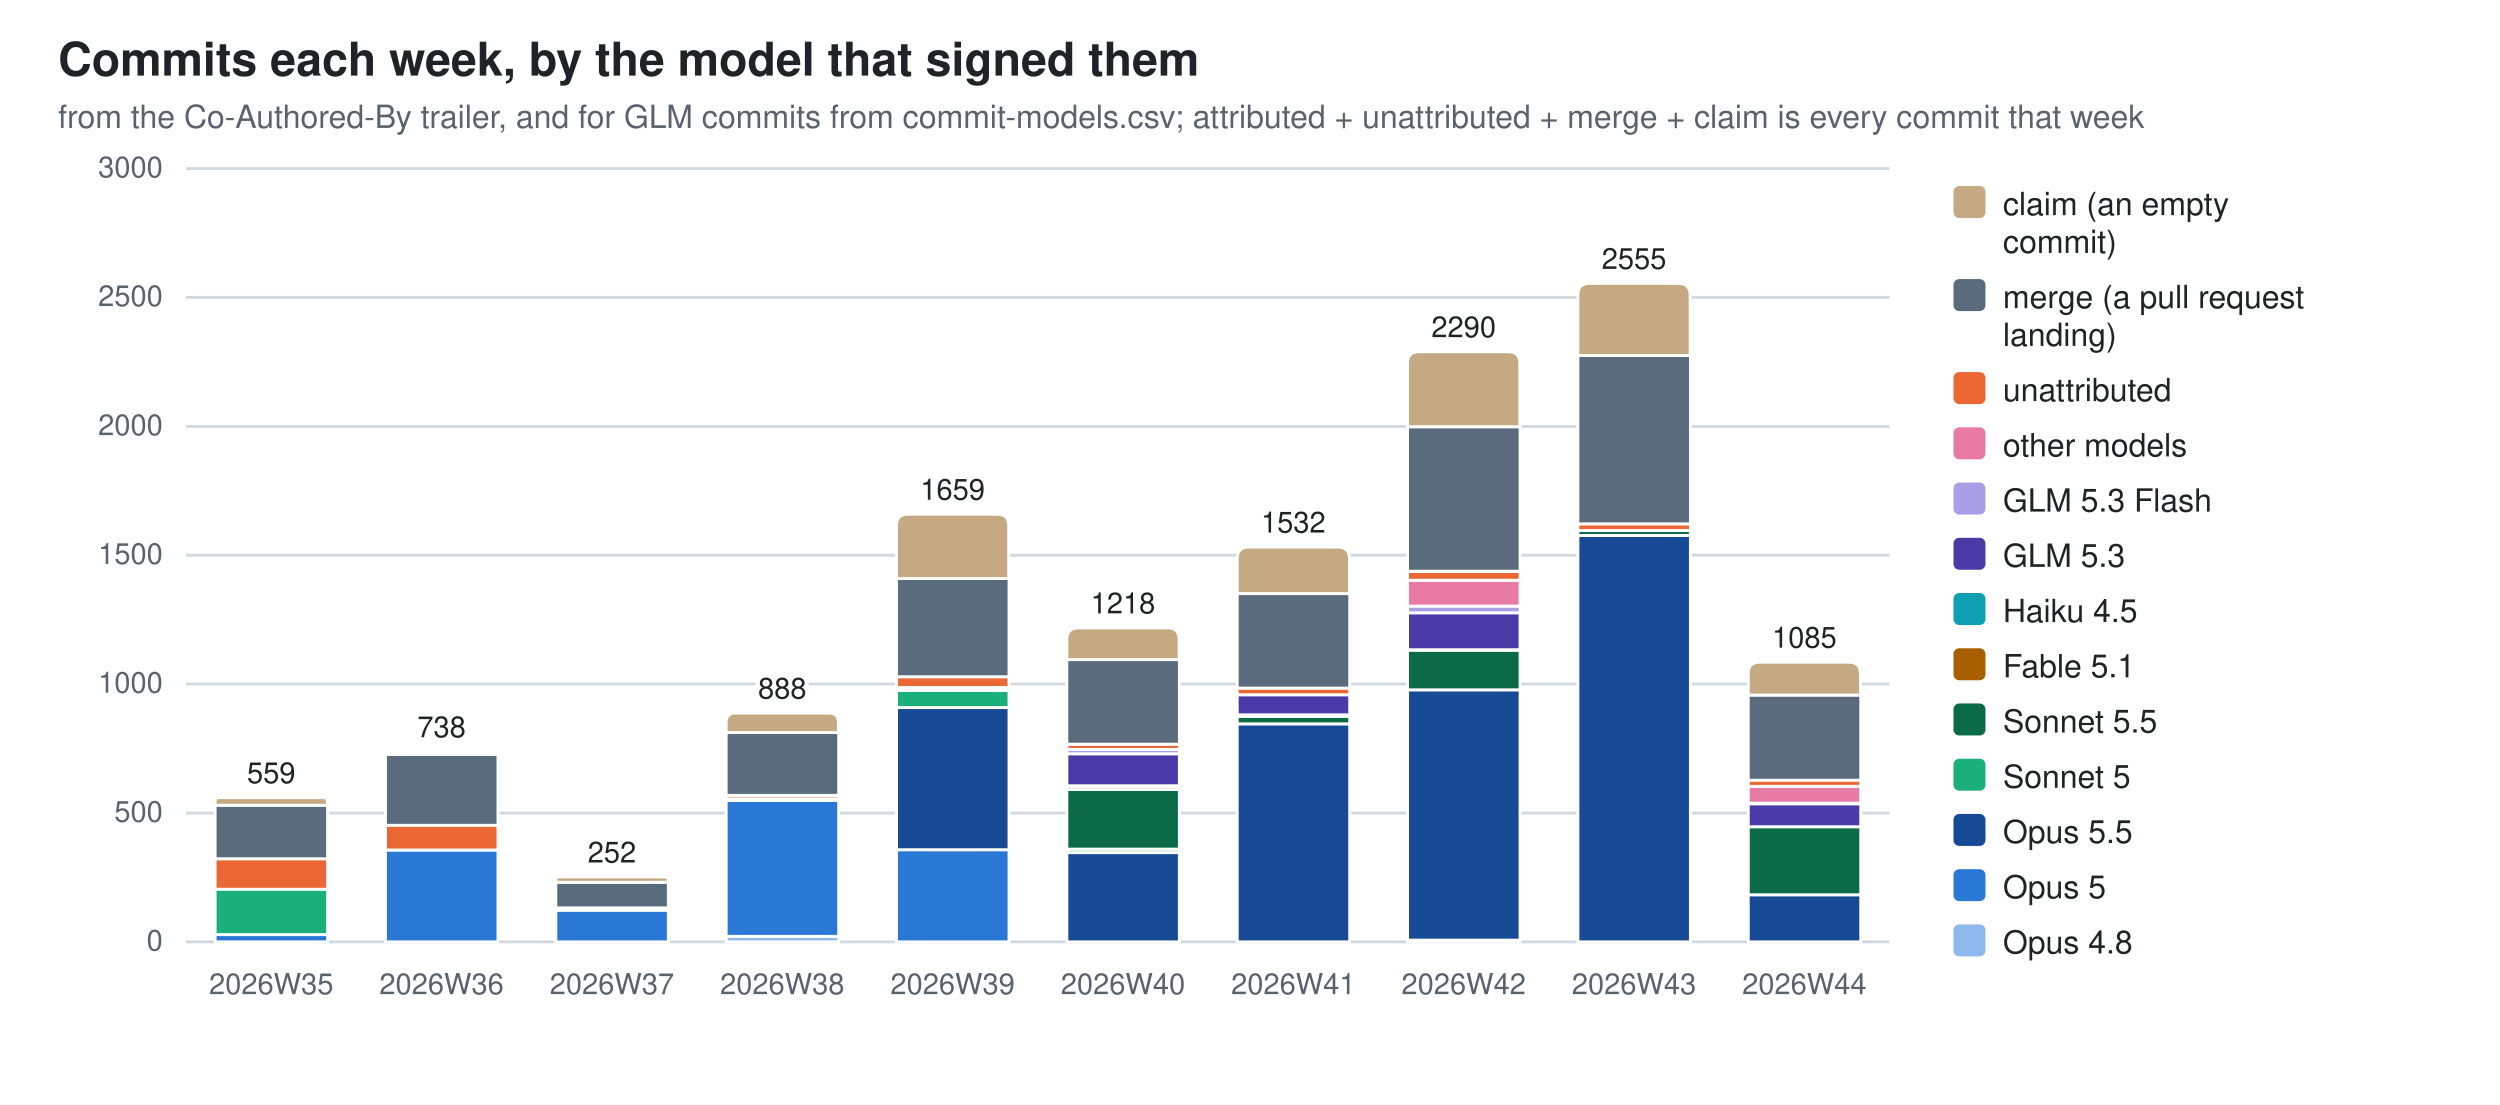
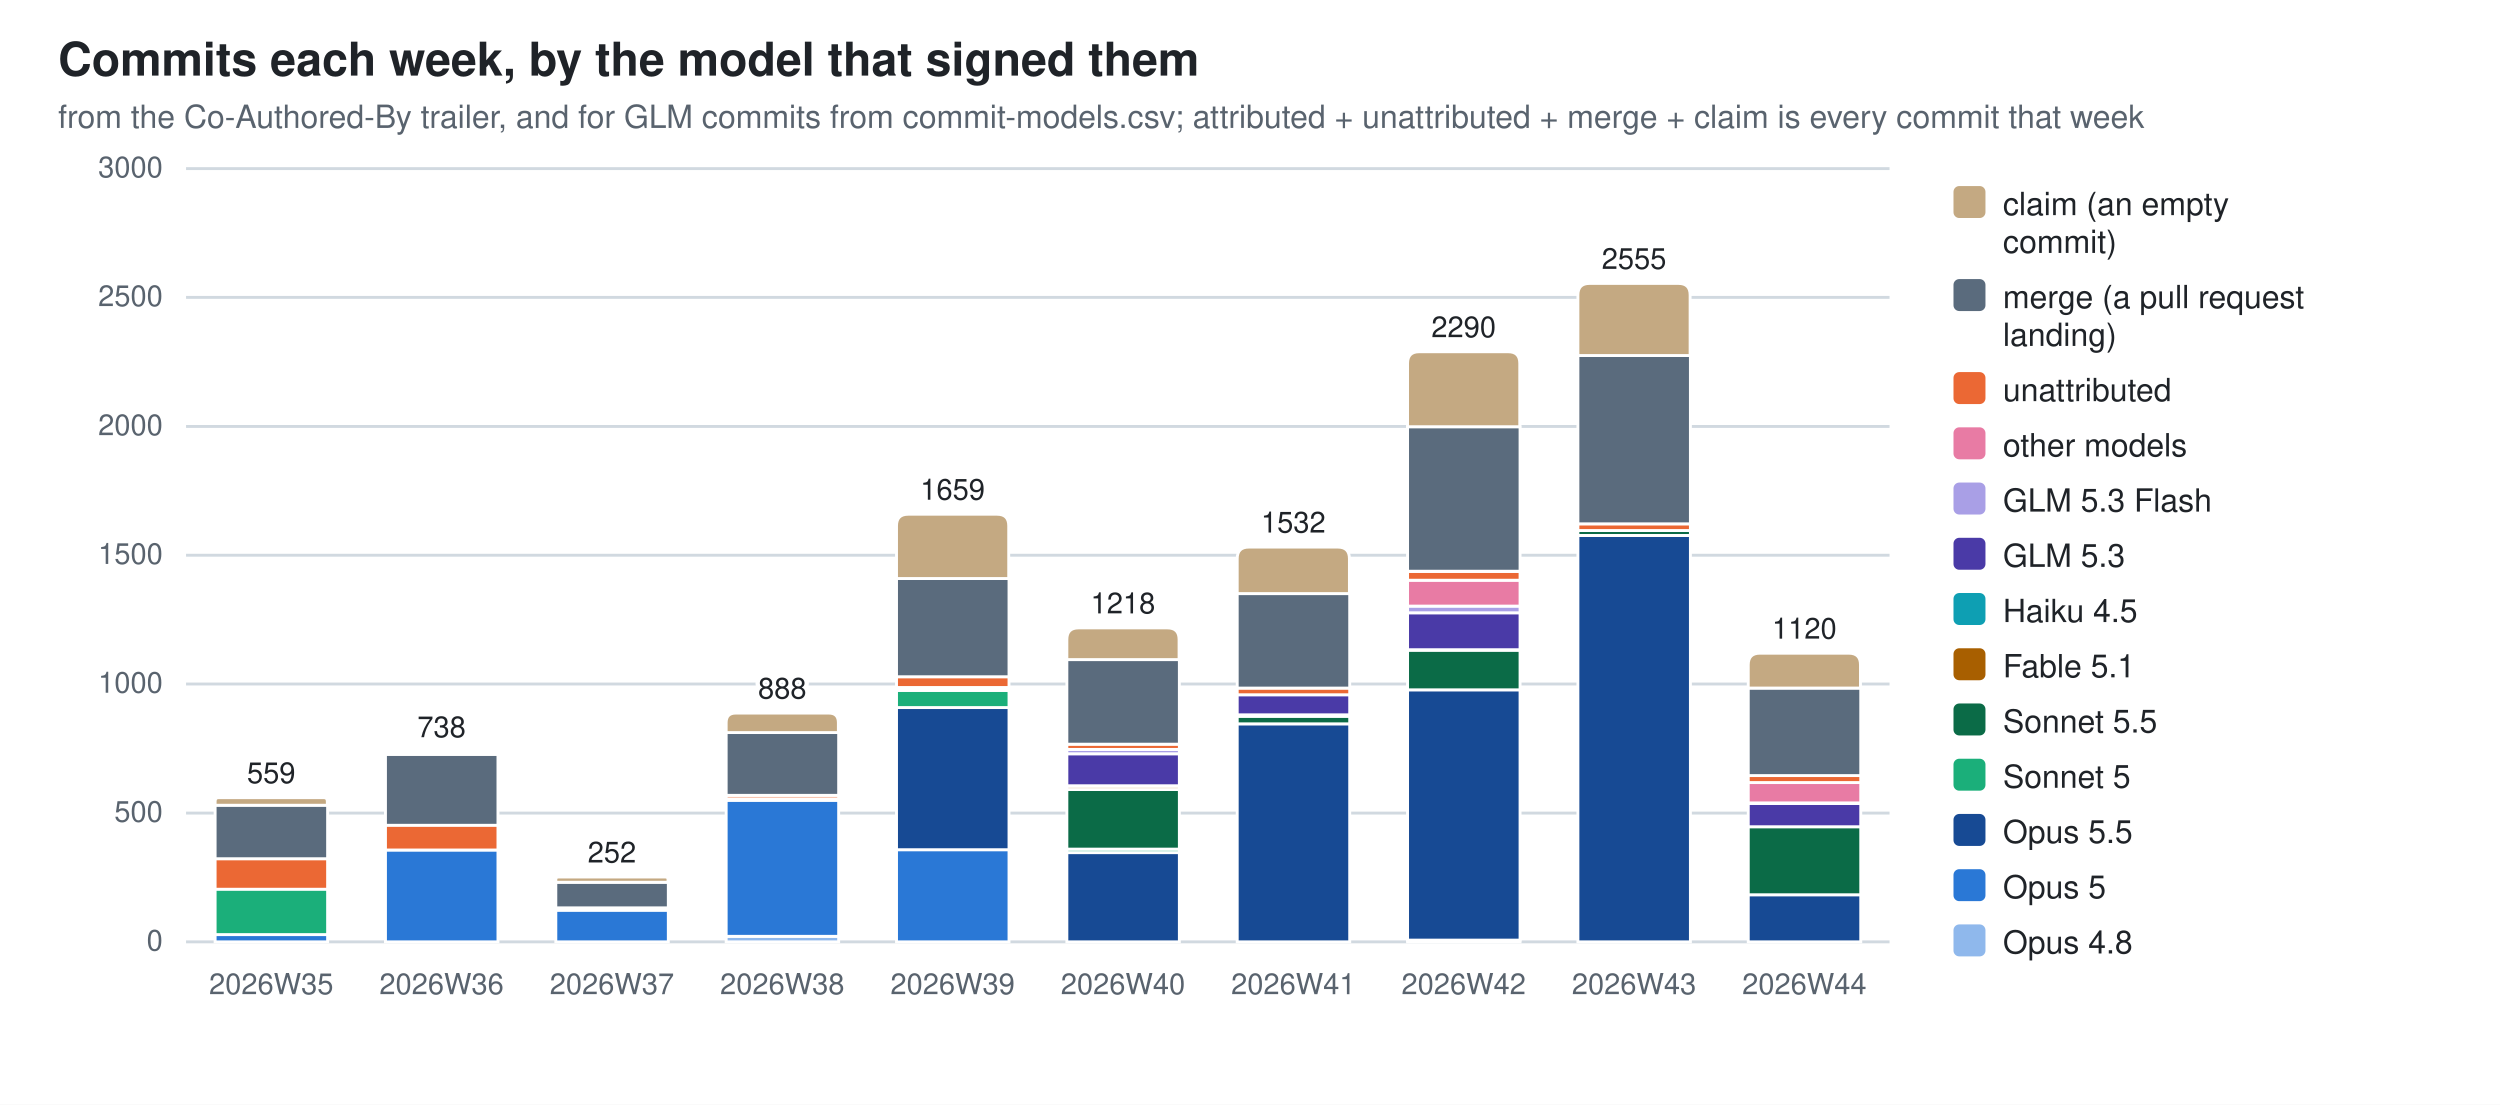
<svg xmlns="http://www.w3.org/2000/svg" width="860" height="380" viewBox="0 0 860 380" role="img" aria-label="Commits each week, by the model that signed them">
  <style>
  .bg{fill:#ffffff} .fg{fill:#1f2328} .mut{fill:#59636e} .grid{stroke:#d1d9e0}
  .seg{stroke:#ffffff;stroke-width:1}
  .val{paint-order:stroke;stroke:#ffffff;stroke-width:3px;stroke-linejoin:round}
  .c0{fill:#8fb8ec}  .c1{fill:#2a78d6}  .c2{fill:#174a94}  .c3{fill:#1baf7a}  .c4{fill:#0b6b47}  .c5{fill:#a85f00}  .c6{fill:#0e9fb3}  .c7{fill:#4a3aa7}  .c8{fill:#a99fe6}  .c9{fill:#e87ba4}  .c10{fill:#eb6834}  .c11{fill:#5a6b7d}  .c12{fill:#c4a982}
  @media (prefers-color-scheme: dark){
    .bg{fill:#0d1117} .fg{fill:#e6edf3} .mut{fill:#9198a1} .grid{stroke:#30363d}
    .seg{stroke:#0d1117} .val{stroke:#0d1117} .c0{fill:#2c5ea8} .c1{fill:#3987e5} .c2{fill:#7db3f5} .c3{fill:#199e70} .c4{fill:#58d0a2} .c5{fill:#f2c75c} .c6{fill:#2bb5c9} .c7{fill:#9085e9} .c8{fill:#5848b8} .c9{fill:#d55181} .c10{fill:#d95926} .c11{fill:#94a5b7} .c12{fill:#7a6a52}}
  text{font-family:-apple-system,BlinkMacSystemFont,"Segoe UI",Helvetica,Arial,sans-serif}
</style>
  <rect class="bg" width="860" height="380" />
  <text class="fg" x="20" y="26" font-size="16" font-weight="600">Commits each week, by the model that signed them</text>
  <text class="mut" x="20" y="44" font-size="11">from the Co-Authored-By trailer, and for GLM commits from commit-models.csv; attributed + unattributed + merge + claim is every commit that week</text>
  <line class="grid" x1="64" y1="324.0" x2="650.0" y2="324.0" stroke-width="1" />
  <text class="mut" x="56" y="327.0" font-size="10" text-anchor="end">0</text>
  <line class="grid" x1="64" y1="279.7" x2="650.0" y2="279.7" stroke-width="1" />
  <text class="mut" x="56" y="282.7" font-size="10" text-anchor="end">500</text>
  <line class="grid" x1="64" y1="235.3" x2="650.0" y2="235.3" stroke-width="1" />
  <text class="mut" x="56" y="238.3" font-size="10" text-anchor="end">1000</text>
  <line class="grid" x1="64" y1="191.0" x2="650.0" y2="191.0" stroke-width="1" />
  <text class="mut" x="56" y="194.0" font-size="10" text-anchor="end">1500</text>
  <line class="grid" x1="64" y1="146.7" x2="650.0" y2="146.7" stroke-width="1" />
  <text class="mut" x="56" y="149.7" font-size="10" text-anchor="end">2000</text>
  <line class="grid" x1="64" y1="102.3" x2="650.0" y2="102.3" stroke-width="1" />
  <text class="mut" x="56" y="105.3" font-size="10" text-anchor="end">2500</text>
  <line class="grid" x1="64" y1="58.0" x2="650.0" y2="58.0" stroke-width="1" />
  <text class="mut" x="56" y="61.0" font-size="10" text-anchor="end">3000</text>
  <rect class="seg c1" x="74.0" y="321.5" width="38.7" height="2.5" />
  <rect class="seg c3" x="74.0" y="305.8" width="38.7" height="15.7" />
  <rect class="seg c10" x="74.0" y="295.4" width="38.7" height="10.5" />
  <rect class="seg c11" x="74.0" y="277.0" width="38.7" height="18.4" />
  <path class="seg c12" d="M74.0,277.0 V275.7 Q74.0,274.4 75.2,274.4 H111.4 Q112.6,274.4 112.6,275.7 V277.0 Z" />
  <text class="mut" x="93.3" y="342" font-size="10" text-anchor="middle">2026W35</text>
  <text class="fg val" x="93.3" y="269.4" font-size="10" text-anchor="middle">559</text>
  <rect class="seg c1" x="132.6" y="292.4" width="38.7" height="31.6" />
  <rect class="seg c10" x="132.6" y="283.8" width="38.7" height="8.6" />
  <rect class="seg c11" x="132.6" y="259.5" width="38.7" height="24.4" />
  <path class="seg c12" d="M132.6,259.5 V259.0 Q132.6,258.6 133.0,258.6 H170.8 Q171.2,258.6 171.2,259.0 V259.5 Z" />
  <text class="mut" x="151.9" y="342" font-size="10" text-anchor="middle">2026W36</text>
  <text class="fg val" x="151.9" y="253.6" font-size="10" text-anchor="middle">738</text>
  <rect class="seg c1" x="191.2" y="313.1" width="38.7" height="10.9" />
  <rect class="seg c10" x="191.2" y="312.3" width="38.7" height="0.8" />
  <rect class="seg c11" x="191.2" y="303.5" width="38.7" height="8.8" />
  <path class="seg c12" d="M191.2,303.5 V302.6 Q191.2,301.7 192.1,301.7 H228.9 Q229.8,301.7 229.8,302.6 V303.5 Z" />
  <text class="mut" x="210.5" y="342" font-size="10" text-anchor="middle">2026W37</text>
  <text class="fg val" x="210.5" y="296.7" font-size="10" text-anchor="middle">252</text>
  <rect class="seg c0" x="249.8" y="322.1" width="38.7" height="1.9" />
  <rect class="seg c1" x="249.8" y="275.3" width="38.7" height="46.8" />
  <rect class="seg c5" x="249.8" y="274.8" width="38.7" height="0.5" />
  <rect class="seg c10" x="249.8" y="273.6" width="38.7" height="1.2" />
  <rect class="seg c11" x="249.8" y="252.0" width="38.7" height="21.6" />
  <path class="seg c12" d="M249.8,252.0 V248.6 Q249.8,245.3 253.1,245.3 H285.1 Q288.4,245.3 288.4,248.6 V252.0 Z" />
  <text class="mut" x="269.1" y="342" font-size="10" text-anchor="middle">2026W38</text>
  <text class="fg val" x="269.1" y="240.3" font-size="10" text-anchor="middle">888</text>
  <rect class="seg c1" x="308.4" y="292.3" width="38.7" height="31.7" />
  <rect class="seg c2" x="308.4" y="243.4" width="38.7" height="48.9" />
  <rect class="seg c3" x="308.4" y="237.5" width="38.7" height="5.9" />
  <rect class="seg c5" x="308.4" y="236.6" width="38.7" height="0.9" />
  <rect class="seg c9" x="308.4" y="236.5" width="38.7" height="0.1" />
  <rect class="seg c10" x="308.4" y="232.8" width="38.7" height="3.7" />
  <rect class="seg c11" x="308.4" y="199.0" width="38.7" height="33.8" />
  <path class="seg c12" d="M308.4,199.0 V180.9 Q308.4,176.9 312.4,176.9 H343.0 Q347.0,176.9 347.0,180.9 V199.0 Z" />
  <text class="mut" x="327.7" y="342" font-size="10" text-anchor="middle">2026W39</text>
  <text class="fg val" x="327.7" y="171.9" font-size="10" text-anchor="middle">1659</text>
  <rect class="seg c2" x="367.0" y="293.3" width="38.7" height="30.7" />
  <rect class="seg c3" x="367.0" y="292.1" width="38.7" height="1.2" />
  <rect class="seg c4" x="367.0" y="271.6" width="38.7" height="20.5" />
  <rect class="seg c5" x="367.0" y="270.4" width="38.7" height="1.2" />
  <rect class="seg c6" x="367.0" y="270.3" width="38.7" height="0.2" />
  <rect class="seg c7" x="367.0" y="259.3" width="38.7" height="11.0" />
  <rect class="seg c8" x="367.0" y="257.8" width="38.7" height="1.5" />
  <rect class="seg c10" x="367.0" y="256.0" width="38.7" height="1.8" />
  <rect class="seg c11" x="367.0" y="226.9" width="38.7" height="29.1" />
  <path class="seg c12" d="M367.0,226.9 V220.0 Q367.0,216.0 371.0,216.0 H401.6 Q405.6,216.0 405.6,220.0 V226.9 Z" />
  <text class="mut" x="386.3" y="342" font-size="10" text-anchor="middle">2026W40</text>
  <text class="fg val" x="386.3" y="211.0" font-size="10" text-anchor="middle">1218</text>
  <rect class="seg c2" x="425.6" y="249.0" width="38.7" height="75.0" />
  <rect class="seg c4" x="425.6" y="246.4" width="38.7" height="2.6" />
  <rect class="seg c5" x="425.6" y="245.9" width="38.7" height="0.5" />
  <rect class="seg c7" x="425.6" y="239.0" width="38.7" height="6.9" />
  <rect class="seg c10" x="425.6" y="236.7" width="38.7" height="2.3" />
  <rect class="seg c11" x="425.6" y="204.2" width="38.7" height="32.5" />
  <path class="seg c12" d="M425.6,204.2 V192.2 Q425.6,188.2 429.6,188.2 H460.2 Q464.2,188.2 464.2,192.2 V204.2 Z" />
  <text class="mut" x="444.9" y="342" font-size="10" text-anchor="middle">2026W41</text>
  <text class="fg val" x="444.9" y="183.2" font-size="10" text-anchor="middle">1532</text>
  <rect class="seg c0" x="484.2" y="323.4" width="38.7" height="0.6" />
  <rect class="seg c2" x="484.2" y="237.3" width="38.7" height="86.1" />
  <rect class="seg c4" x="484.2" y="223.6" width="38.7" height="13.7" />
  <rect class="seg c5" x="484.2" y="223.5" width="38.7" height="0.2" />
  <rect class="seg c7" x="484.2" y="210.8" width="38.7" height="12.7" />
  <rect class="seg c8" x="484.2" y="208.5" width="38.7" height="2.3" />
  <rect class="seg c9" x="484.2" y="199.6" width="38.7" height="8.9" />
  <rect class="seg c10" x="484.2" y="196.6" width="38.7" height="3.0" />
  <rect class="seg c11" x="484.2" y="146.8" width="38.7" height="49.7" />
  <path class="seg c12" d="M484.2,146.8 V125.0 Q484.2,121.0 488.2,121.0 H518.8 Q522.8,121.0 522.8,125.0 V146.8 Z" />
  <text class="mut" x="503.5" y="342" font-size="10" text-anchor="middle">2026W42</text>
  <text class="fg val" x="503.5" y="116.0" font-size="10" text-anchor="middle">2290</text>
  <rect class="seg c2" x="542.8" y="184.2" width="38.7" height="139.8" />
  <rect class="seg c4" x="542.8" y="182.5" width="38.7" height="1.7" />
  <rect class="seg c10" x="542.8" y="180.2" width="38.7" height="2.3" />
  <rect class="seg c11" x="542.8" y="122.3" width="38.7" height="57.9" />
  <path class="seg c12" d="M542.8,122.3 V101.5 Q542.8,97.5 546.8,97.5 H577.4 Q581.4,97.5 581.4,101.5 V122.3 Z" />
  <text class="mut" x="562.1" y="342" font-size="10" text-anchor="middle">2026W43</text>
  <text class="fg val" x="562.1" y="92.5" font-size="10" text-anchor="middle">2555</text>
  <rect class="seg c2" x="601.4" y="307.8" width="38.7" height="16.2" />
  <rect class="seg c4" x="601.4" y="284.4" width="38.7" height="23.4" />
-   <rect class="seg c7" x="601.4" y="276.5" width="38.7" height="7.9" />
-   <rect class="seg c8" x="601.4" y="276.3" width="38.7" height="0.2" />
-   <rect class="seg c9" x="601.4" y="270.5" width="38.7" height="5.8" />
-   <rect class="seg c10" x="601.4" y="268.3" width="38.7" height="2.2" />
-   <rect class="seg c11" x="601.4" y="239.1" width="38.7" height="29.3" />
-   <path class="seg c12" d="M601.4,239.1 V231.8 Q601.4,227.8 605.4,227.8 H636.0 Q640.0,227.8 640.0,231.8 V239.1 Z" />
+   <rect class="seg c7" x="601.4" y="276.4" width="38.7" height="8.0" />
+   <rect class="seg c8" x="601.4" y="276.2" width="38.7" height="0.2" />
+   <rect class="seg c9" x="601.4" y="269.2" width="38.7" height="7.0" />
+   <rect class="seg c10" x="601.4" y="266.7" width="38.7" height="2.5" />
+   <rect class="seg c11" x="601.4" y="236.7" width="38.7" height="30.1" />
+   <path class="seg c12" d="M601.4,236.7 V228.7 Q601.4,224.7 605.4,224.7 H636.0 Q640.0,224.7 640.0,228.7 V236.7 Z" />
  <text class="mut" x="620.7" y="342" font-size="10" text-anchor="middle">2026W44</text>
-   <text class="fg val" x="620.7" y="222.8" font-size="10" text-anchor="middle">1085</text>
+   <text class="fg val" x="620.7" y="219.7" font-size="10" text-anchor="middle">1120</text>
  <rect class="c12" x="672" y="64" width="11" height="11" rx="2" />
  <text class="fg" y="74" font-size="11">
    <tspan x="689" dy="0">claim (an empty</tspan>
    <tspan x="689" dy="13">commit)</tspan>
  </text>
  <rect class="c11" x="672" y="96" width="11" height="11" rx="2" />
  <text class="fg" y="106" font-size="11">
    <tspan x="689" dy="0">merge (a pull request</tspan>
    <tspan x="689" dy="13">landing)</tspan>
  </text>
  <rect class="c10" x="672" y="128" width="11" height="11" rx="2" />
  <text class="fg" y="138" font-size="11">
    <tspan x="689" dy="0">unattributed</tspan>
  </text>
  <rect class="c9" x="672" y="147" width="11" height="11" rx="2" />
  <text class="fg" y="157" font-size="11">
    <tspan x="689" dy="0">other models</tspan>
  </text>
  <rect class="c8" x="672" y="166" width="11" height="11" rx="2" />
  <text class="fg" y="176" font-size="11">
    <tspan x="689" dy="0">GLM 5.3 Flash</tspan>
  </text>
  <rect class="c7" x="672" y="185" width="11" height="11" rx="2" />
  <text class="fg" y="195" font-size="11">
    <tspan x="689" dy="0">GLM 5.3</tspan>
  </text>
  <rect class="c6" x="672" y="204" width="11" height="11" rx="2" />
  <text class="fg" y="214" font-size="11">
    <tspan x="689" dy="0">Haiku 4.5</tspan>
  </text>
  <rect class="c5" x="672" y="223" width="11" height="11" rx="2" />
  <text class="fg" y="233" font-size="11">
    <tspan x="689" dy="0">Fable 5.1</tspan>
  </text>
  <rect class="c4" x="672" y="242" width="11" height="11" rx="2" />
  <text class="fg" y="252" font-size="11">
    <tspan x="689" dy="0">Sonnet 5.5</tspan>
  </text>
  <rect class="c3" x="672" y="261" width="11" height="11" rx="2" />
  <text class="fg" y="271" font-size="11">
    <tspan x="689" dy="0">Sonnet 5</tspan>
  </text>
  <rect class="c2" x="672" y="280" width="11" height="11" rx="2" />
  <text class="fg" y="290" font-size="11">
    <tspan x="689" dy="0">Opus 5.5</tspan>
  </text>
  <rect class="c1" x="672" y="299" width="11" height="11" rx="2" />
  <text class="fg" y="309" font-size="11">
    <tspan x="689" dy="0">Opus 5</tspan>
  </text>
  <rect class="c0" x="672" y="318" width="11" height="11" rx="2" />
  <text class="fg" y="328" font-size="11">
    <tspan x="689" dy="0">Opus 4.8</tspan>
  </text>
</svg>
